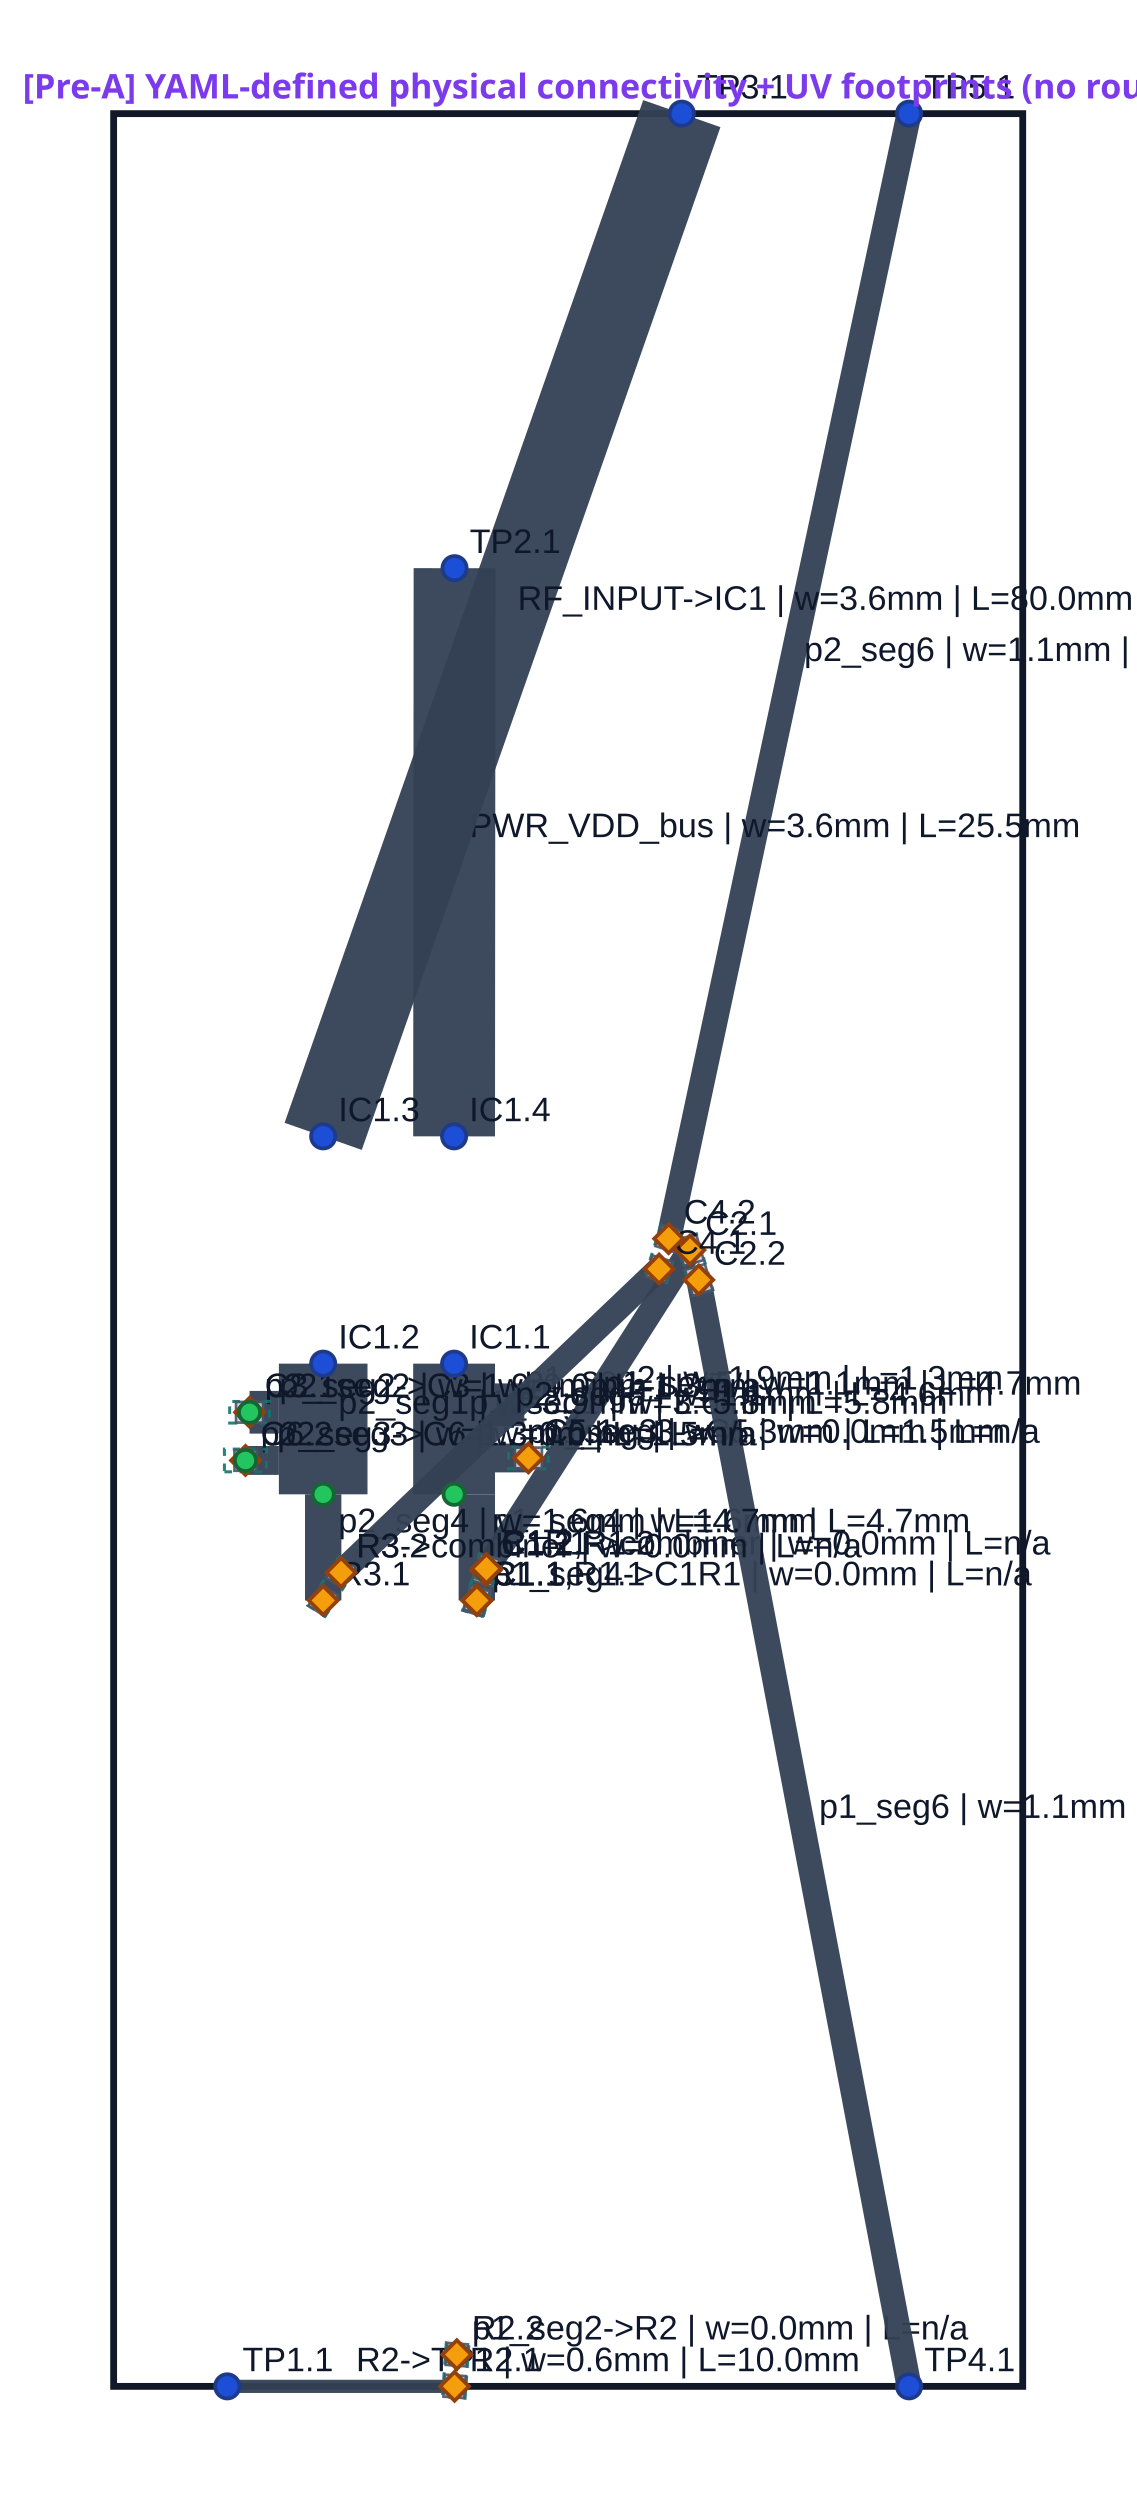
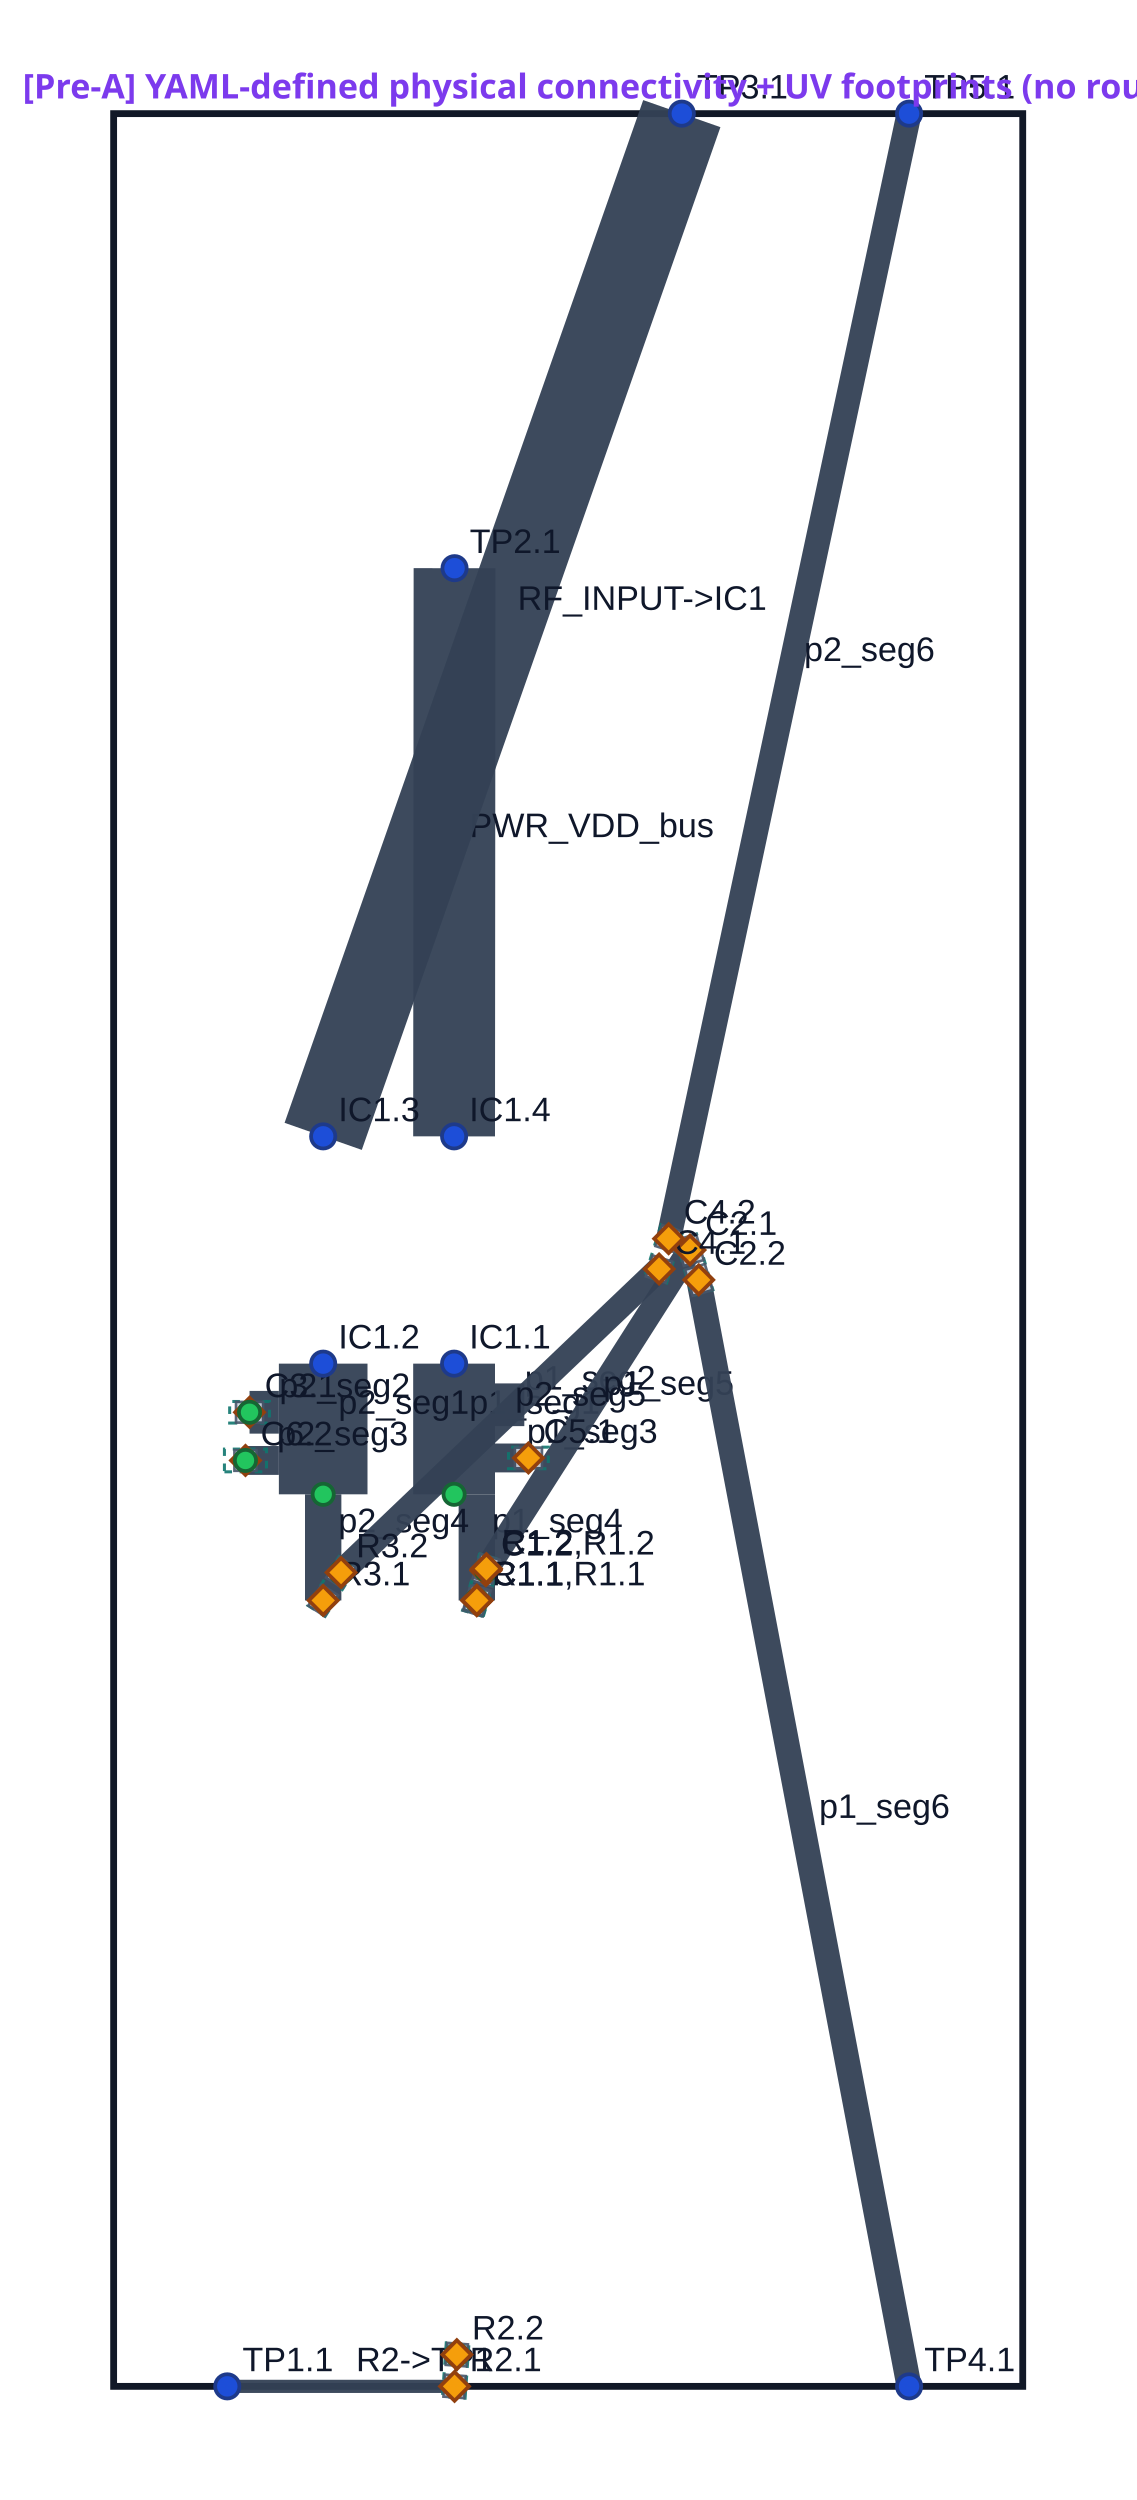
<svg xmlns="http://www.w3.org/2000/svg" width="300.0" height="660.0" viewBox="0 0 300.0 660.0" role="img" aria-label="Pre-A connectivity">
  <style>.prea-board{fill:none;stroke:#111827;stroke-width:1.8;}.prea-fixed-point{fill:#1d4ed8;stroke:#1e3a8a;stroke-width:1;}.prea-node{fill:#22c55e;stroke:#166534;stroke-width:1;}.prea-virtual-endpoint{fill:#f59e0b;stroke:#92400e;stroke-width:1;}.prea-rlc-pad{fill:#cbd5e1;stroke:#475569;stroke-width:0.7;opacity:0.9;}.prea-rlc-bbox{fill:none;stroke:#0f766e;stroke-width:0.8;stroke-dasharray:2 2;opacity:0.9;}.prea-assist-link{stroke:#475569;stroke-width:0.7;stroke-dasharray:2 2;opacity:0.95;}.prea-edge{fill:none;stroke-linecap:butt;stroke-linejoin:miter;opacity:0.95;}.prea-label{fill:#0f172a;font-family:Arial,sans-serif;font-size:9px;}</style>
  <rect class="prea-board" x="30.00" y="30.00" width="240.00" height="600.00" />
  <line class="prea-edge" data-edge-id="C1R1_to_combiner" x1="128.34" y1="414.39" x2="128.34" y2="414.39" stroke="#334155" stroke-width="1.20" />
-   <text class="prea-label" x="132.34" y="410.39">C1R1-&gt;combiner | w=0.0mm | L=n/a</text>
  <line class="prea-edge" data-edge-id="IC1_pin1_seg1" x1="119.88" y1="360.00" x2="119.88" y2="394.50" stroke="#334155" stroke-width="21.60" />
-   <text class="prea-label" x="123.88" y="373.25">p1_seg1 | w=3.6mm | L=5.8mm</text>
+   <text class="prea-label" x="123.88" y="373.25">p1_seg1</text>
  <line class="prea-edge" data-edge-id="IC1_pin1_seg2" x1="130.68" y1="370.86" x2="138.42" y2="370.86" stroke="#334155" stroke-width="11.28" />
-   <text class="prea-label" x="138.55" y="366.86">p1_seg2 | w=1.9mm | L=1.3mm</text>
+   <text class="prea-label" x="138.55" y="366.86">p1_seg2</text>
  <line class="prea-edge" data-edge-id="IC1_pin1_seg2_to_R2" x1="120.60" y1="621.62" x2="120.60" y2="621.62" stroke="#334155" stroke-width="1.20" />
-   <text class="prea-label" x="124.60" y="617.62">p1_seg2-&gt;R2 | w=0.0mm | L=n/a</text>
  <line class="prea-edge" data-edge-id="IC1_pin1_seg3" x1="130.68" y1="384.90" x2="139.50" y2="384.90" stroke="#334155" stroke-width="7.62" />
-   <text class="prea-label" x="139.09" y="380.90">p1_seg3 | w=1.3mm | L=1.5mm</text>
+   <text class="prea-label" x="139.09" y="380.90">p1_seg3</text>
  <line class="prea-edge" data-edge-id="IC1_pin1_seg3_to_C5" x1="139.50" y1="384.90" x2="139.50" y2="384.90" stroke="#334155" stroke-width="1.20" />
-   <text class="prea-label" x="143.50" y="380.90">p1_seg3-&gt;C5 | w=0.0mm | L=n/a</text>
  <line class="prea-edge" data-edge-id="IC1_pin1_seg4" x1="125.88" y1="394.50" x2="125.88" y2="422.52" stroke="#334155" stroke-width="9.60" />
-   <text class="prea-label" x="129.88" y="404.51">p1_seg4 | w=1.6mm | L=4.7mm</text>
+   <text class="prea-label" x="129.88" y="404.51">p1_seg4</text>
  <line class="prea-edge" data-edge-id="IC1_pin1_seg4_to_C1R1" x1="125.88" y1="422.52" x2="125.88" y2="422.52" stroke="#334155" stroke-width="1.20" />
-   <text class="prea-label" x="129.88" y="418.52">p1_seg4-&gt;C1R1 | w=0.0mm | L=n/a</text>
  <line class="prea-edge" data-edge-id="IC1_pin1_seg5" x1="128.34" y1="414.39" x2="182.16" y2="330.00" stroke="#334155" stroke-width="6.60" />
-   <text class="prea-label" x="159.25" y="368.20">p1_seg5 | w=1.1mm | L=4.7mm</text>
+   <text class="prea-label" x="159.25" y="368.20">p1_seg5</text>
  <line class="prea-edge" data-edge-id="IC1_pin1_seg6" x1="184.47" y1="337.89" x2="240.00" y2="630.00" stroke="#334155" stroke-width="6.60" />
-   <text class="prea-label" x="216.23" y="479.94">p1_seg6 | w=1.1mm | L=20.0mm</text>
+   <text class="prea-label" x="216.23" y="479.94">p1_seg6</text>
  <line class="prea-edge" data-edge-id="IC1_pin2_seg1" x1="85.32" y1="360.00" x2="85.32" y2="394.50" stroke="#334155" stroke-width="23.40" />
-   <text class="prea-label" x="89.32" y="373.25">p2_seg1 | w=3.9mm | L=5.8mm</text>
+   <text class="prea-label" x="89.32" y="373.25">p2_seg1</text>
  <line class="prea-edge" data-edge-id="IC1_pin2_seg2" x1="73.62" y1="372.84" x2="65.88" y2="372.84" stroke="#334155" stroke-width="11.28" />
-   <text class="prea-label" x="73.75" y="368.84">p2_seg2 | w=1.9mm | L=1.3mm</text>
+   <text class="prea-label" x="73.75" y="368.84">p2_seg2</text>
  <line class="prea-edge" data-edge-id="IC1_pin2_seg2_to_C3" x1="65.88" y1="372.84" x2="65.88" y2="372.84" stroke="#334155" stroke-width="1.20" />
-   <text class="prea-label" x="69.88" y="368.84">p2_seg2-&gt;C3 | w=0.0mm | L=n/a</text>
  <line class="prea-edge" data-edge-id="IC1_pin2_seg3" x1="73.62" y1="385.56" x2="64.80" y2="385.56" stroke="#334155" stroke-width="7.62" />
-   <text class="prea-label" x="73.21" y="381.56">p2_seg3 | w=1.3mm | L=1.5mm</text>
+   <text class="prea-label" x="73.21" y="381.56">p2_seg3</text>
  <line class="prea-edge" data-edge-id="IC1_pin2_seg3_to_C6" x1="64.80" y1="385.56" x2="64.80" y2="385.56" stroke="#334155" stroke-width="1.20" />
-   <text class="prea-label" x="68.80" y="381.56">p2_seg3-&gt;C6 | w=0.0mm | L=n/a</text>
  <line class="prea-edge" data-edge-id="IC1_pin2_seg4" x1="85.32" y1="394.50" x2="85.32" y2="422.52" stroke="#334155" stroke-width="9.60" />
-   <text class="prea-label" x="89.32" y="404.51">p2_seg4 | w=1.6mm | L=4.7mm</text>
+   <text class="prea-label" x="89.32" y="404.51">p2_seg4</text>
  <line class="prea-edge" data-edge-id="IC1_pin2_seg5" x1="90.04" y1="415.14" x2="174.00" y2="335.02" stroke="#334155" stroke-width="6.60" />
-   <text class="prea-label" x="136.02" y="371.08">p2_seg5 | w=1.1mm | L=4.6mm</text>
+   <text class="prea-label" x="136.02" y="371.08">p2_seg5</text>
  <line class="prea-edge" data-edge-id="IC1_pin2_seg6" x1="176.52" y1="327.01" x2="240.00" y2="30.00" stroke="#334155" stroke-width="6.60" />
-   <text class="prea-label" x="212.26" y="174.51">p2_seg6 | w=1.1mm | L=20.0mm</text>
+   <text class="prea-label" x="212.26" y="174.51">p2_seg6</text>
  <line class="prea-edge" data-edge-id="PWR_VDD_bus" x1="120.00" y1="150.00" x2="119.88" y2="300.00" stroke="#334155" stroke-width="21.60" />
-   <text class="prea-label" x="123.94" y="221.00">PWR_VDD_bus | w=3.6mm | L=25.5mm</text>
+   <text class="prea-label" x="123.94" y="221.00">PWR_VDD_bus</text>
  <line class="prea-edge" data-edge-id="R2_to_TP1" x1="120.00" y1="630.00" x2="60.00" y2="630.00" stroke="#334155" stroke-width="3.48" />
-   <text class="prea-label" x="94.00" y="626.00">R2-&gt;TP1 | w=0.6mm | L=10.0mm</text>
+   <text class="prea-label" x="94.00" y="626.00">R2-&gt;TP1</text>
  <line class="prea-edge" data-edge-id="R3_to_combiner" x1="90.04" y1="415.14" x2="90.04" y2="415.14" stroke="#334155" stroke-width="1.20" />
-   <text class="prea-label" x="94.04" y="411.14">R3-&gt;combiner | w=0.0mm | L=n/a</text>
  <line class="prea-edge" data-edge-id="RF_INPUT_to_IC1" x1="180.00" y1="30.00" x2="85.32" y2="300.00" stroke="#334155" stroke-width="21.60" />
-   <text class="prea-label" x="136.66" y="161.00">RF_INPUT-&gt;IC1 | w=3.6mm | L=80.0mm</text>
+   <text class="prea-label" x="136.66" y="161.00">RF_INPUT-&gt;IC1</text>
  <path class="prea-rlc-bbox" d="M 127.58,426.76 L 132.02,412.06 L 126.56,410.41 L 122.12,425.11 Z" />
  <polygon class="prea-rlc-pad" points="127.46,426.73 129.53,419.89 124.30,418.31 122.23,425.15" />
  <polygon class="prea-rlc-pad" points="129.84,418.86 131.90,412.02 126.68,410.44 124.61,417.28" />
  <path class="prea-rlc-bbox" d="M 127.52,426.43 L 131.94,411.79 L 126.78,410.22 L 122.35,424.87 Z" />
  <polygon class="prea-rlc-pad" points="127.40,426.40 129.30,420.14 124.36,418.64 122.46,424.90" />
  <polygon class="prea-rlc-pad" points="129.94,418.01 131.83,411.75 126.89,410.26 125.00,416.52" />
  <path class="prea-rlc-bbox" d="M 178.42,327.37 L 182.74,342.12 L 188.21,340.51 L 183.89,325.77 Z" />
  <polygon class="prea-rlc-pad" points="178.54,327.34 180.54,334.19 185.78,332.66 183.78,325.81" />
  <polygon class="prea-rlc-pad" points="180.85,335.23 182.85,342.08 188.09,340.55 186.09,333.70" />
  <path class="prea-rlc-bbox" d="M 122.79,633.12 L 123.79,618.93 L 117.81,618.51 L 116.80,632.69 Z" />
  <polygon class="prea-rlc-pad" points="117.48,626.90 117.07,632.71 122.52,633.10 122.93,627.29" />
  <polygon class="prea-rlc-pad" points="123.11,624.72 123.53,618.91 118.08,618.52 117.67,624.33" />
  <path class="prea-rlc-bbox" d="M 60.63,375.69 L 71.13,375.69 L 71.13,369.99 L 60.63,369.99 Z" />
  <polygon class="prea-rlc-pad" points="62.31,375.57 69.45,375.57 69.45,370.11 62.31,370.11" />
  <path class="prea-rlc-bbox" d="M 85.83,426.73 L 94.08,413.84 L 89.53,410.93 L 81.28,423.82 Z" />
  <polygon class="prea-rlc-pad" points="85.73,426.66 89.26,421.16 84.91,418.38 81.38,423.88" />
  <polygon class="prea-rlc-pad" points="90.45,419.29 93.98,413.78 89.63,411.00 86.11,416.50" />
  <path class="prea-rlc-bbox" d="M 175.98,338.70 L 180.25,325.14 L 174.53,323.34 L 170.26,336.90 Z" />
  <polygon class="prea-rlc-pad" points="172.27,331.43 170.52,336.98 175.73,338.62 177.47,333.07" />
  <polygon class="prea-rlc-pad" points="178.25,330.61 180.00,325.06 174.79,323.42 173.04,328.97" />
  <path class="prea-rlc-bbox" d="M 134.25,387.75 L 144.75,387.75 L 144.75,382.05 L 134.25,382.05 Z" />
  <polygon class="prea-rlc-pad" points="135.93,387.63 143.07,387.63 143.07,382.17 135.93,382.17" />
  <path class="prea-rlc-bbox" d="M 59.25,388.56 L 70.35,388.56 L 70.35,382.56 L 59.25,382.56 Z" />
  <polygon class="prea-rlc-pad" points="61.89,388.29 67.71,388.29 67.71,382.83 61.89,382.83" />
  <polygon class="prea-virtual-endpoint" points="125.88,418.72 129.68,422.52 125.88,426.32 122.08,422.52" />
  <text class="prea-label" x="129.88" y="418.52">C1.1</text>
  <polygon class="prea-virtual-endpoint" points="125.88,418.72 129.68,422.52 125.88,426.32 122.08,422.52" />
  <text class="prea-label" x="129.88" y="418.52">C1.1,R1.1</text>
  <polygon class="prea-virtual-endpoint" points="128.26,410.85 132.06,414.65 128.26,418.45 124.46,414.65" />
  <text class="prea-label" x="132.26" y="410.65">C1.2</text>
  <polygon class="prea-virtual-endpoint" points="128.34,410.59 132.14,414.39 128.34,418.19 124.54,414.39" />
  <text class="prea-label" x="132.34" y="410.39">C1.2,R1.2</text>
  <polygon class="prea-virtual-endpoint" points="182.16,326.20 185.96,330.00 182.16,333.80 178.36,330.00" />
  <text class="prea-label" x="186.16" y="326.00">C2.1</text>
  <polygon class="prea-virtual-endpoint" points="184.47,334.09 188.27,337.89 184.47,341.69 180.67,337.89" />
  <text class="prea-label" x="188.47" y="333.89">C2.2</text>
  <polygon class="prea-virtual-endpoint" points="65.88,369.04 69.68,372.84 65.88,376.64 62.08,372.84" />
  <text class="prea-label" x="69.88" y="368.84">C3.1</text>
  <polygon class="prea-virtual-endpoint" points="174.00,331.22 177.80,335.02 174.00,338.82 170.20,335.02" />
  <text class="prea-label" x="178.00" y="331.02">C4.1</text>
  <polygon class="prea-virtual-endpoint" points="176.52,323.21 180.32,327.01 176.52,330.81 172.72,327.01" />
  <text class="prea-label" x="180.52" y="323.01">C4.2</text>
  <polygon class="prea-virtual-endpoint" points="139.50,381.10 143.30,384.90 139.50,388.70 135.70,384.90" />
  <text class="prea-label" x="143.50" y="380.90">C5.1</text>
  <polygon class="prea-virtual-endpoint" points="64.80,381.76 68.60,385.56 64.80,389.36 61.00,385.56" />
  <text class="prea-label" x="68.80" y="381.56">C6.2</text>
  <circle class="prea-fixed-point" cx="119.88" cy="360.00" r="3.2" />
  <text class="prea-label" x="123.88" y="356.00">IC1.1</text>
  <circle class="prea-fixed-point" cx="85.32" cy="360.00" r="3.2" />
  <text class="prea-label" x="89.32" y="356.00">IC1.2</text>
  <circle class="prea-fixed-point" cx="85.32" cy="300.00" r="3.2" />
  <text class="prea-label" x="89.32" y="296.00">IC1.3</text>
  <circle class="prea-fixed-point" cx="119.88" cy="300.00" r="3.2" />
  <text class="prea-label" x="123.88" y="296.00">IC1.4</text>
  <circle class="prea-node" cx="119.88" cy="394.50" r="2.8" />
  <circle class="prea-node" cx="120.60" cy="621.62" r="2.8" />
  <circle class="prea-node" cx="125.88" cy="422.52" r="2.8" />
  <circle class="prea-node" cx="128.34" cy="414.39" r="2.8" />
  <circle class="prea-node" cx="85.32" cy="394.50" r="2.8" />
  <circle class="prea-node" cx="65.88" cy="372.84" r="2.8" />
  <circle class="prea-node" cx="64.80" cy="385.56" r="2.8" />
  <circle class="prea-node" cx="90.04" cy="415.14" r="2.8" />
  <polygon class="prea-virtual-endpoint" points="125.88,418.72 129.68,422.52 125.88,426.32 122.08,422.52" />
  <text class="prea-label" x="129.88" y="418.52">R1.1</text>
  <polygon class="prea-virtual-endpoint" points="128.41,410.33 132.21,414.13 128.41,417.93 124.61,414.13" />
  <text class="prea-label" x="132.41" y="410.13">R1.2</text>
  <polygon class="prea-virtual-endpoint" points="120.00,626.20 123.80,630.00 120.00,633.80 116.20,630.00" />
  <text class="prea-label" x="124.00" y="626.00">R2.1</text>
  <polygon class="prea-virtual-endpoint" points="120.60,617.82 124.40,621.62 120.60,625.42 116.80,621.62" />
  <text class="prea-label" x="124.60" y="617.62">R2.2</text>
  <polygon class="prea-virtual-endpoint" points="85.32,418.72 89.12,422.52 85.32,426.32 81.52,422.52" />
  <text class="prea-label" x="89.32" y="418.52">R3.1</text>
  <polygon class="prea-virtual-endpoint" points="90.04,411.34 93.84,415.14 90.04,418.94 86.24,415.14" />
  <text class="prea-label" x="94.04" y="411.14">R3.2</text>
  <circle class="prea-fixed-point" cx="60.00" cy="630.00" r="3.2" />
  <text class="prea-label" x="64.00" y="626.00">TP1.1</text>
  <circle class="prea-fixed-point" cx="120.00" cy="150.00" r="3.2" />
  <text class="prea-label" x="124.00" y="146.00">TP2.1</text>
  <circle class="prea-fixed-point" cx="180.00" cy="30.00" r="3.2" />
  <text class="prea-label" x="184.00" y="26.00">TP3.1</text>
  <circle class="prea-fixed-point" cx="240.00" cy="630.00" r="3.2" />
  <text class="prea-label" x="244.00" y="626.00">TP4.1</text>
  <circle class="prea-fixed-point" cx="240.00" cy="30.00" r="3.2" />
  <text class="prea-label" x="244.00" y="26.00">TP5.1</text>
  <text x="6" y="26" font-family="sans-serif" font-size="9" font-weight="bold" fill="#7c3aed">[Pre-A] YAML-defined physical connectivity + UV footprints (no routing)</text>
</svg>
